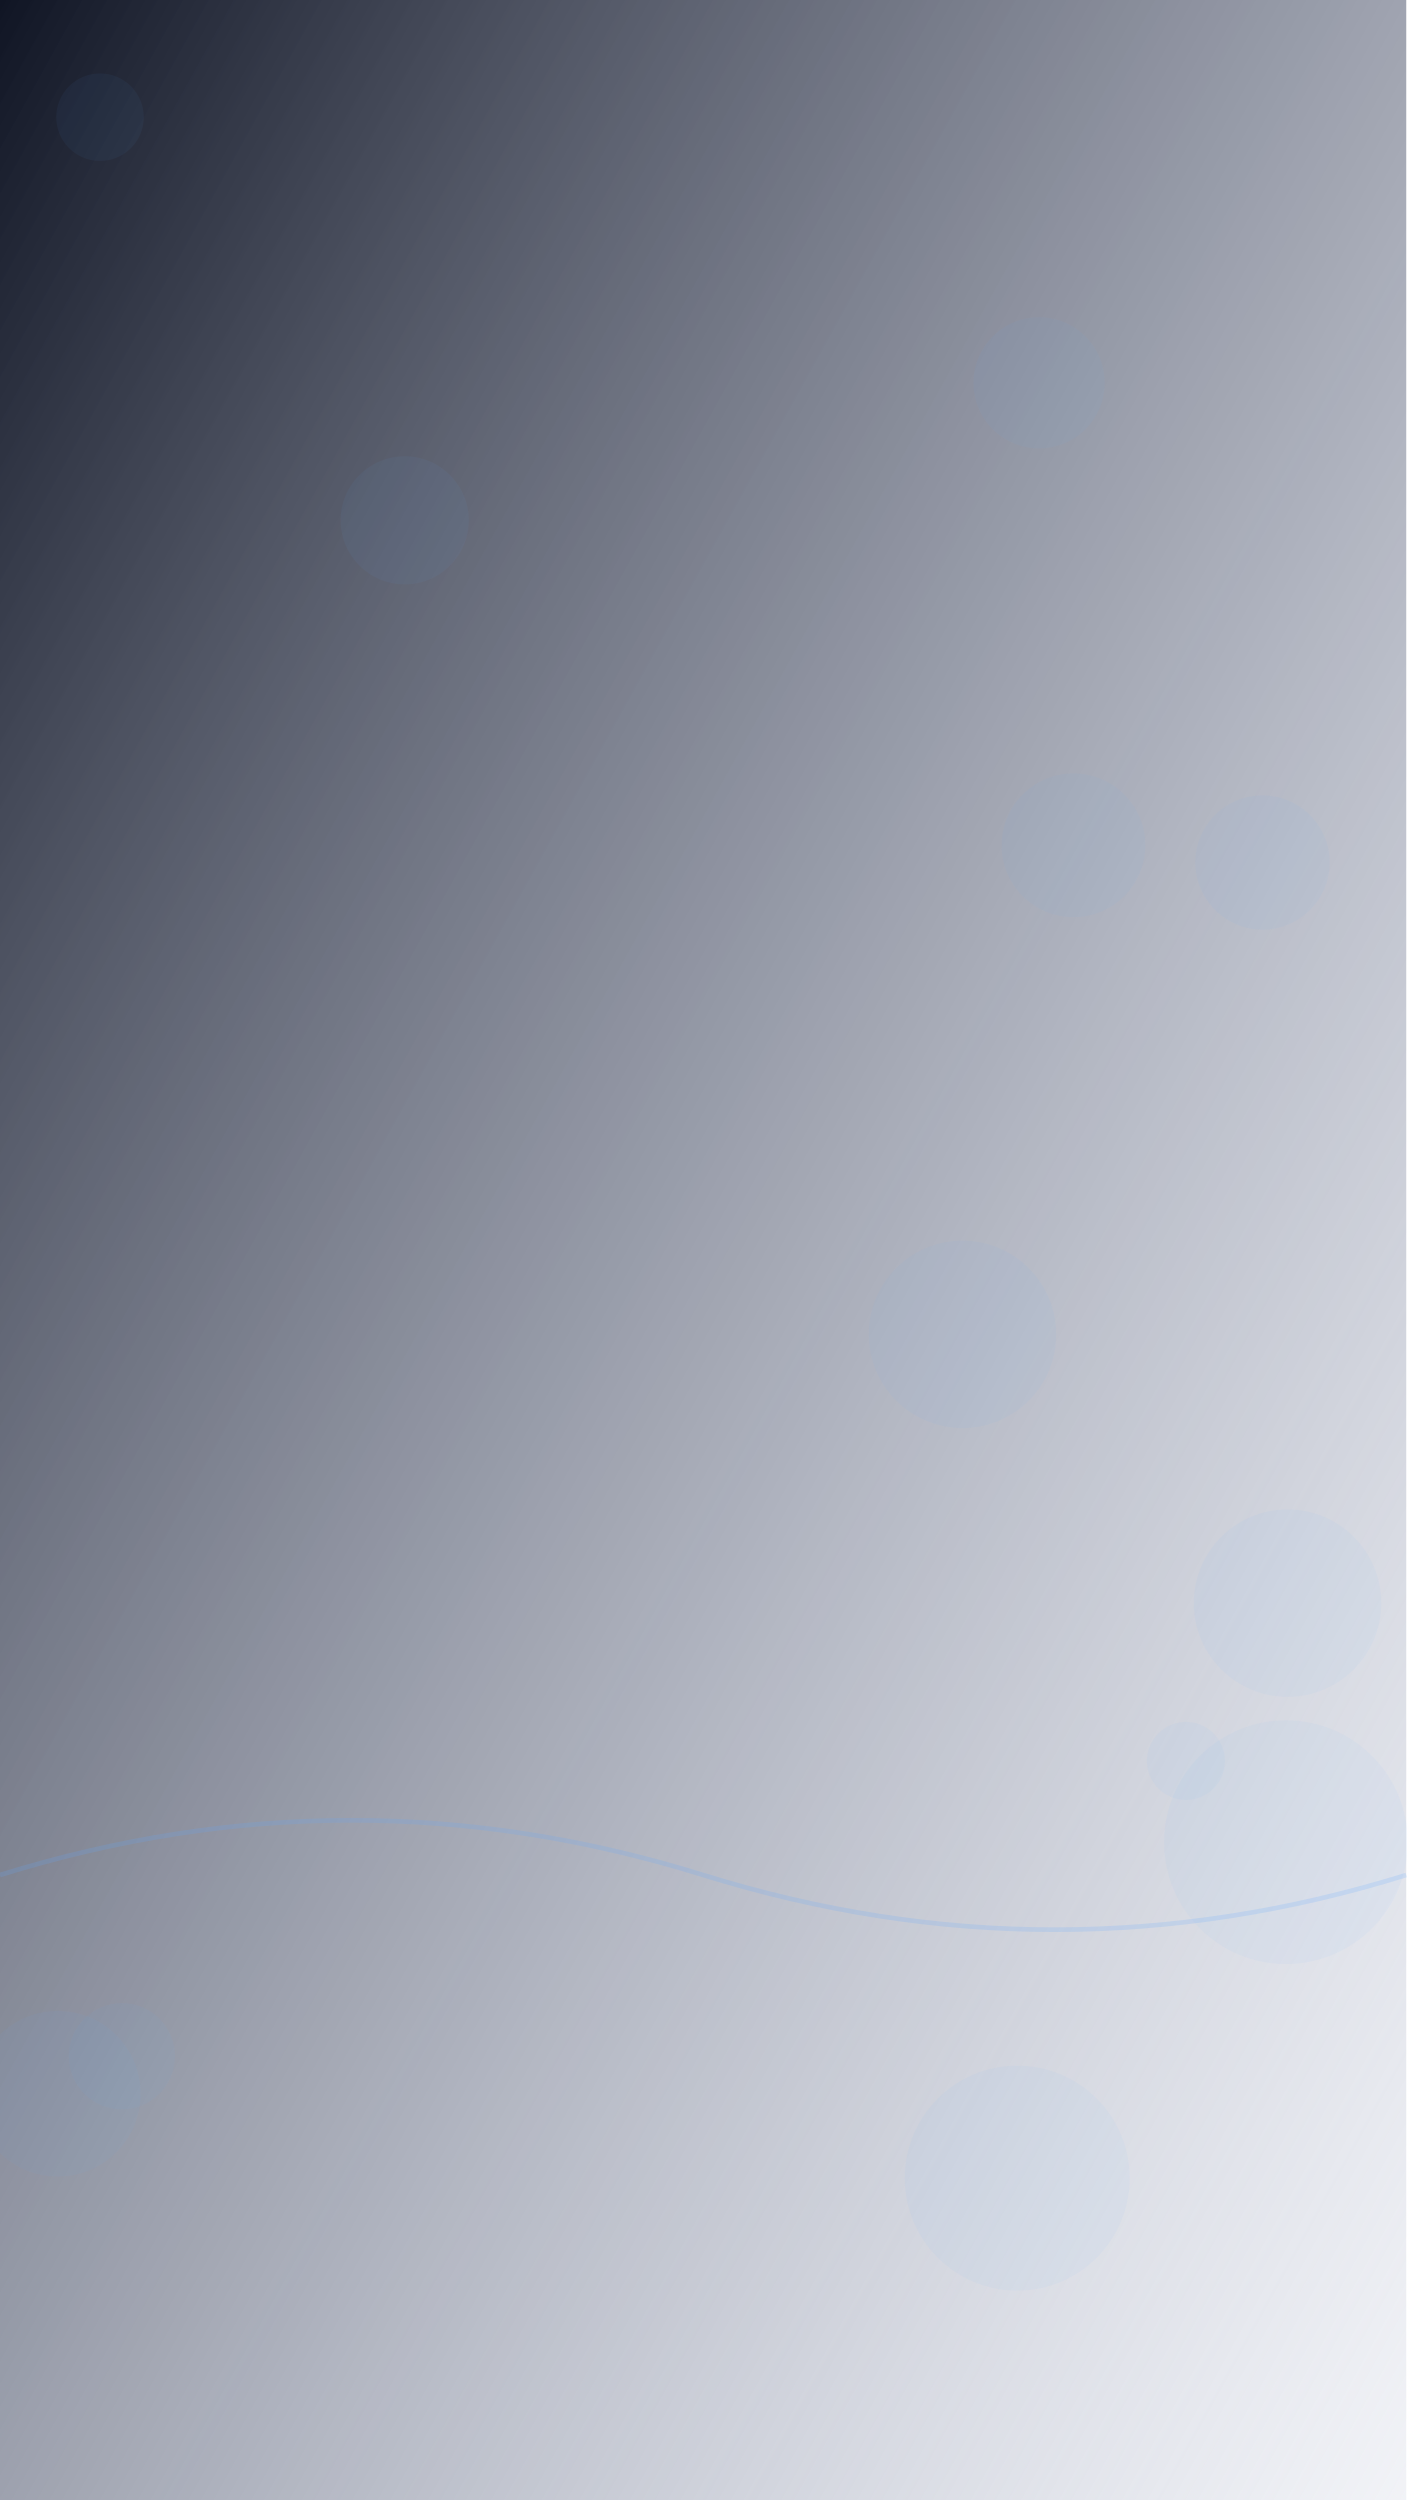
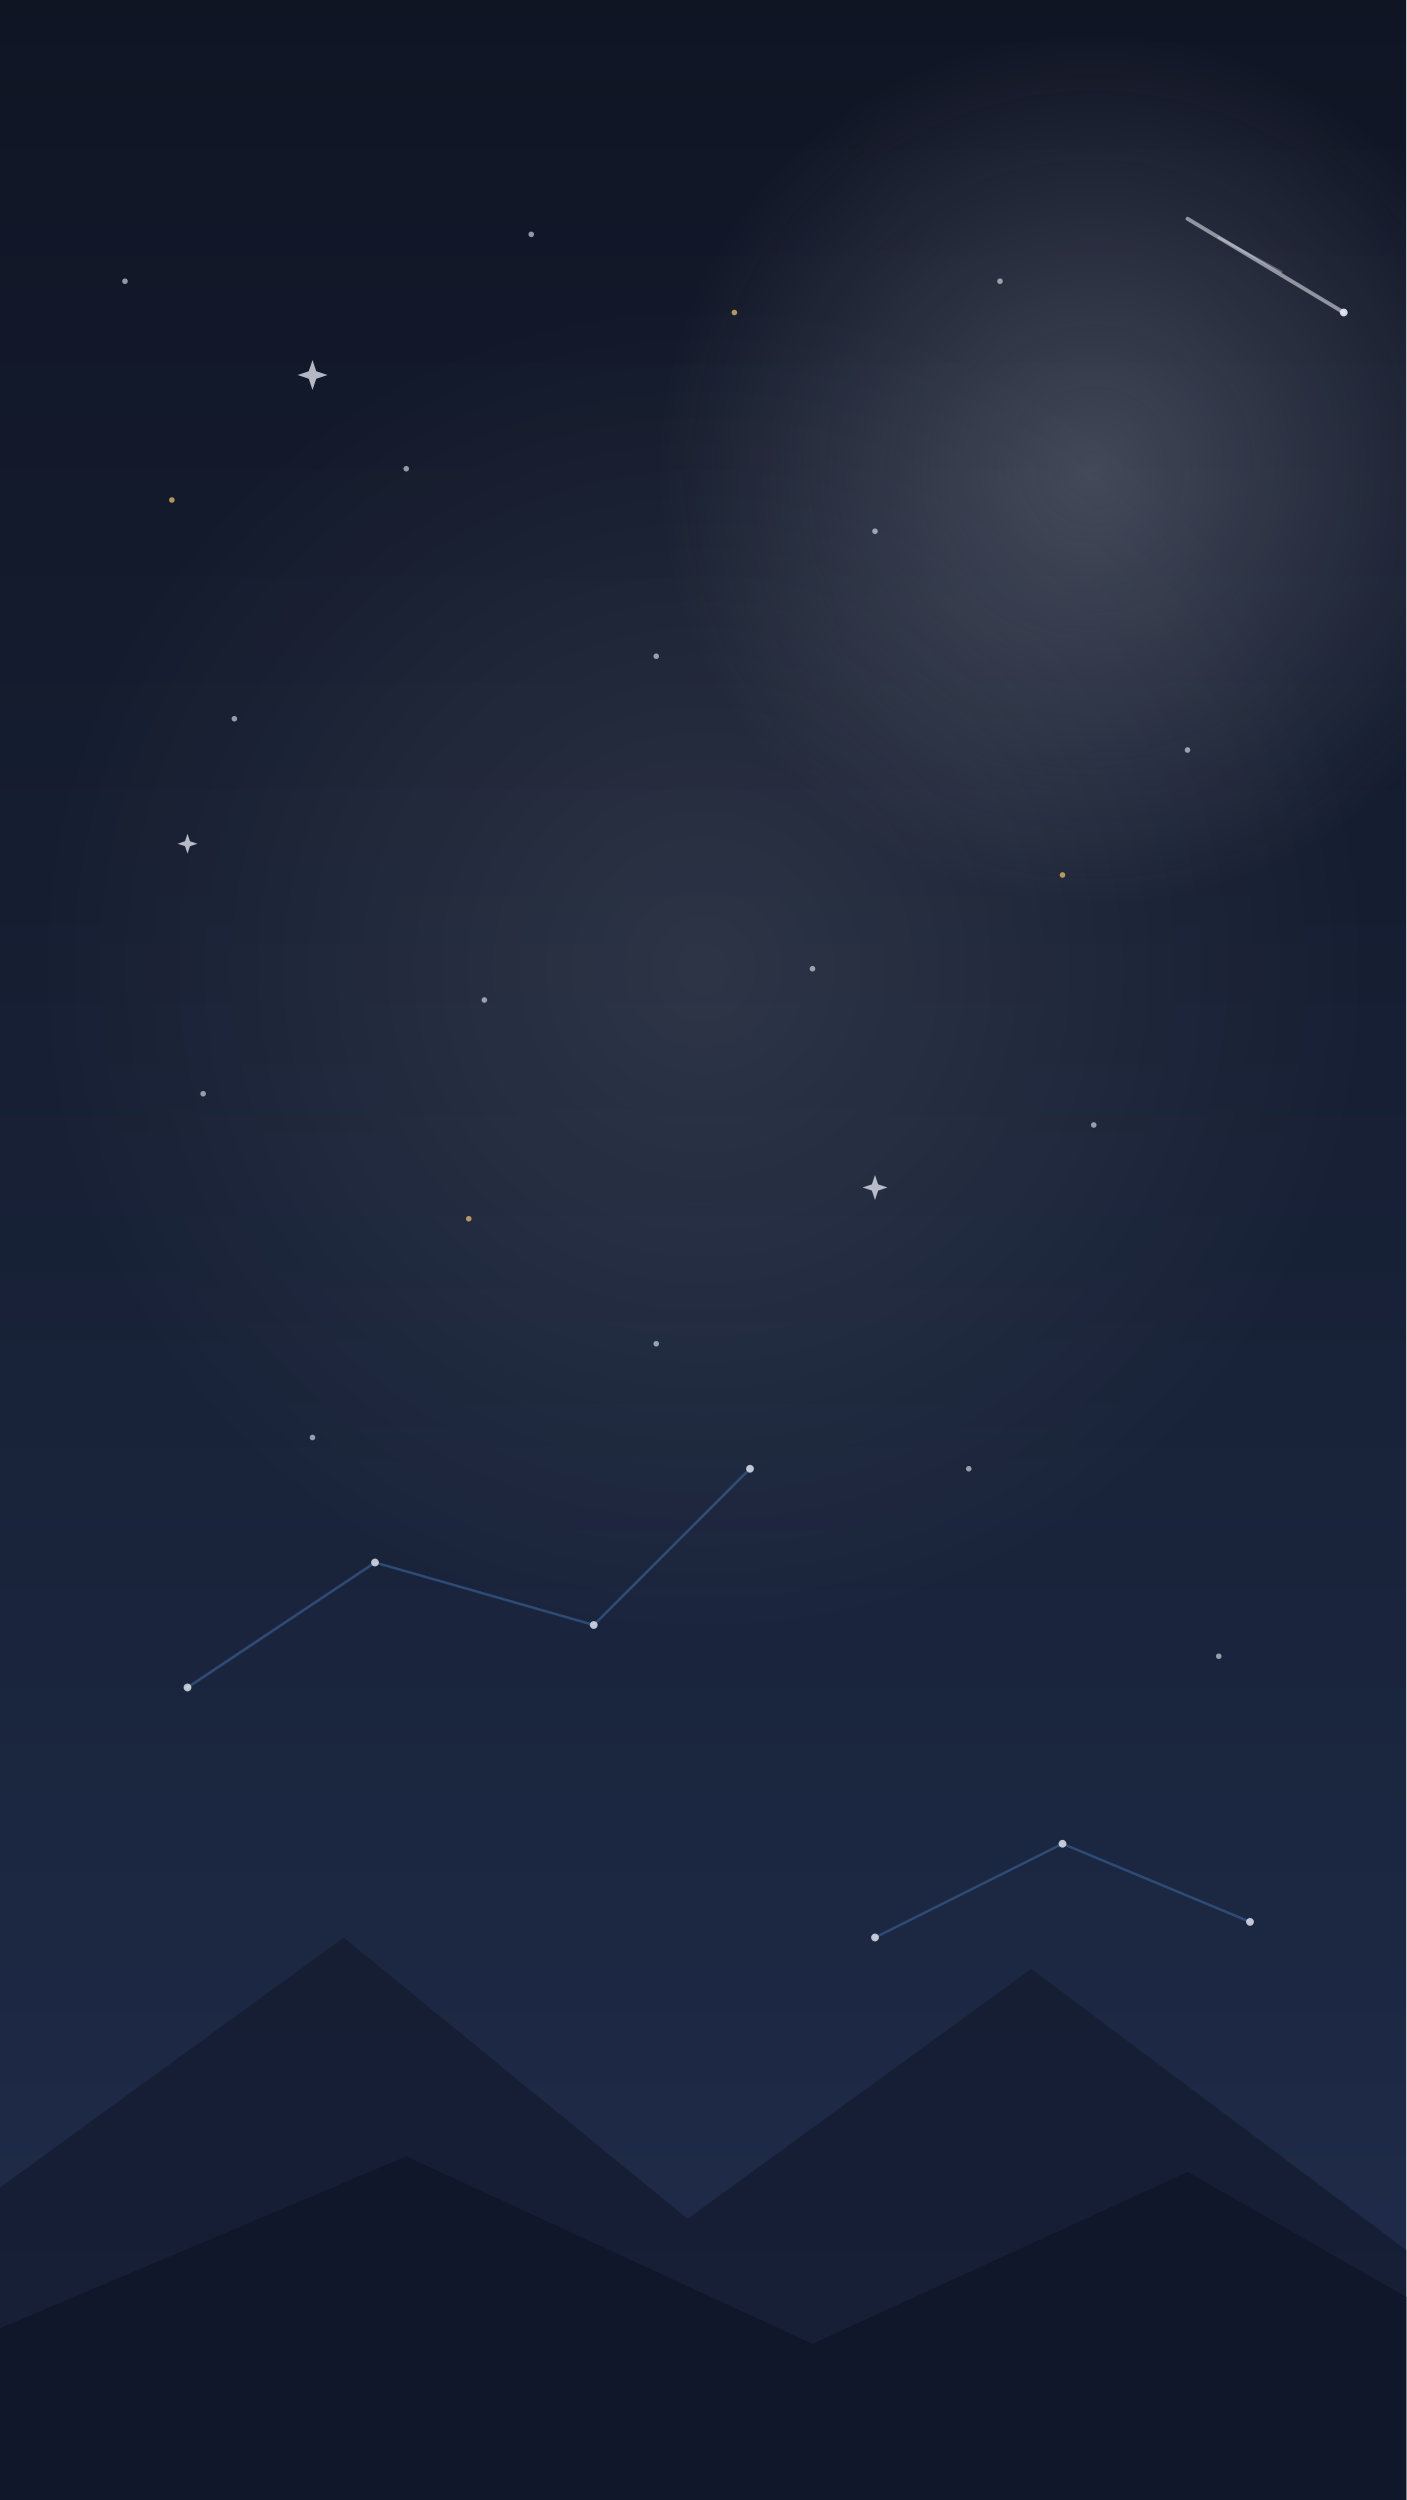
- <svg xmlns="http://www.w3.org/2000/svg" width="900" height="1600" viewBox="0 0 900 1600" role="img" aria-label="星空背景（竖屏）">
+ <svg xmlns="http://www.w3.org/2000/svg" width="900" height="1600" viewBox="0 0 900 1600" role="img" aria-label="星空对话背景（竖屏）">
  <defs>
-     <linearGradient id="g" x1="0%" y1="0%" x2="100%" y2="100%">
+     <linearGradient id="bgGrad" x1="0%" y1="0%" x2="0%" y2="100%">
      <stop offset="0%" stop-color="#101524" />
-       <stop offset="100%" stop-color="#98A2C022" />
+       <stop offset="55%" stop-color="#182238" />
+       <stop offset="100%" stop-color="#202D4C" />
    </linearGradient>
+     <radialGradient id="glow" cx="50%" cy="50%" r="50%">
+       <stop offset="0%" stop-color="#ffffff" stop-opacity="0.10" />
+       <stop offset="100%" stop-color="#ffffff" stop-opacity="0" />
+     </radialGradient>
+     <radialGradient id="moonGlow" cx="50%" cy="50%" r="50%">
+       <stop offset="0%" stop-color="#E9ECF6" stop-opacity="0.22" />
+       <stop offset="100%" stop-color="#E9ECF6" stop-opacity="0" />
+     </radialGradient>
+     <g id="sparkle">
+       <path d="M0 -8 L2 -2 L8 0 L2 2 L0 8 L-2 2 L-8 0 L-2 -2 Z" fill="#E9ECF6" fill-opacity="0.75" />
+     </g>
+     <g id="starD">
+       <circle cx="0" cy="0" r="1.8" fill="#E9ECF6" fill-opacity="0.6" />
+     </g>
+     <g id="starW">
+       <circle cx="0" cy="0" r="1.8" fill="#F6C96E" fill-opacity="0.7" />
+     </g>
  </defs>
-   <rect width="900" height="1600" fill="url(#g)" />
-   <circle cx="687" cy="541" r="46" fill="#5FA8FF" opacity="0.05" />
-   <circle cx="808" cy="552" r="43" fill="#5FA8FF" opacity="0.05" />
-   <circle cx="78" cy="1316" r="34" fill="#5FA8FF" opacity="0.05" />
-   <circle cx="64" cy="75" r="28" fill="#5FA8FF" opacity="0.05" />
-   <circle cx="823" cy="1179" r="78" fill="#5FA8FF" opacity="0.05" />
-   <circle cx="824" cy="1026" r="60" fill="#5FA8FF" opacity="0.05" />
-   <circle cx="759" cy="1127" r="25" fill="#5FA8FF" opacity="0.05" />
-   <circle cx="259" cy="333" r="41" fill="#5FA8FF" opacity="0.05" />
-   <circle cx="37" cy="1340" r="53" fill="#5FA8FF" opacity="0.05" />
-   <circle cx="616" cy="854" r="60" fill="#5FA8FF" opacity="0.05" />
-   <circle cx="651" cy="1394" r="72" fill="#5FA8FF" opacity="0.05" />
-   <circle cx="665" cy="245" r="42" fill="#5FA8FF" opacity="0.05" />
-   <path d="M0 1200.0 q225.0 -70 450.0 0 q225.0 70 450.0 0" fill="none" stroke="#5FA8FF" stroke-width="3" opacity="0.18" />
+   <rect width="900" height="1600" fill="url(#bgGrad)" />
+   <circle cx="450" cy="620" r="430" fill="url(#glow)" />
+   <circle cx="700" cy="300" r="280" fill="url(#moonGlow)" />
+   <path d="M 736 228 A 48 48 0 1 1 686 332 A 38 38 0 1 0 736 228 Z" fill="#E9ECF6" fill-opacity="0.9" />
+   <path d="M 760 140 L 860 200" stroke="#E9ECF6" stroke-opacity="0.55" stroke-width="2.5" stroke-linecap="round" />
+   <path d="M 780 152 L 820 174" stroke="#E9ECF6" stroke-opacity="0.3" stroke-width="1.5" stroke-linecap="round" />
+   <circle cx="860" cy="200" r="2.5" fill="#E9ECF6" fill-opacity="0.9" />
+   <use href="#starD" transform="translate(80 180)" />
+   <use href="#starD" transform="translate(150 460)" />
+   <use href="#starD" transform="translate(260 300)" />
+   <use href="#starD" transform="translate(340 150)" />
+   <use href="#starD" transform="translate(420 420)" />
+   <use href="#starD" transform="translate(560 340)" />
+   <use href="#starD" transform="translate(640 180)" />
+   <use href="#starD" transform="translate(760 480)" />
+   <use href="#starD" transform="translate(130 700)" />
+   <use href="#starD" transform="translate(310 640)" />
+   <use href="#starD" transform="translate(520 620)" />
+   <use href="#starD" transform="translate(700 720)" />
+   <use href="#starD" transform="translate(200 920)" />
+   <use href="#starD" transform="translate(420 860)" />
+   <use href="#starD" transform="translate(620 940)" />
+   <use href="#starD" transform="translate(780 1060)" />
+   <use href="#starW" transform="translate(110 320)" />
+   <use href="#starW" transform="translate(470 200)" />
+   <use href="#starW" transform="translate(300 780)" />
+   <use href="#starW" transform="translate(680 560)" />
+   <use href="#sparkle" transform="translate(200 240) scale(1.2)" />
+   <use href="#sparkle" transform="translate(560 760)" />
+   <use href="#sparkle" transform="translate(120 540) scale(0.8)" />
+   <path d="M 120 1080 L 240 1000 L 380 1040 L 480 940" fill="none" stroke="#5FA8FF" stroke-opacity="0.30" stroke-width="1.6" stroke-linecap="round" />
+   <path d="M 560 1240 L 680 1180 L 800 1230" fill="none" stroke="#5FA8FF" stroke-opacity="0.28" stroke-width="1.6" stroke-linecap="round" />
+   <circle cx="120" cy="1080" r="2.5" fill="#E9ECF6" fill-opacity="0.8" />
+   <circle cx="240" cy="1000" r="2.5" fill="#E9ECF6" fill-opacity="0.8" />
+   <circle cx="380" cy="1040" r="2.5" fill="#E9ECF6" fill-opacity="0.8" />
+   <circle cx="480" cy="940" r="2.5" fill="#E9ECF6" fill-opacity="0.8" />
+   <circle cx="560" cy="1240" r="2.5" fill="#E9ECF6" fill-opacity="0.8" />
+   <circle cx="680" cy="1180" r="2.5" fill="#E9ECF6" fill-opacity="0.8" />
+   <circle cx="800" cy="1230" r="2.5" fill="#E9ECF6" fill-opacity="0.8" />
+   <path d="M0 1400 L 220 1240 L 440 1420 L 660 1260 L 900 1440 L 900 1600 L 0 1600 Z" fill="#151C31" fill-opacity="0.8" />
+   <path d="M0 1490 L 260 1380 L 520 1500 L 760 1390 L 900 1470 L 900 1600 L 0 1600 Z" fill="#11172A" fill-opacity="0.9" />
</svg>
